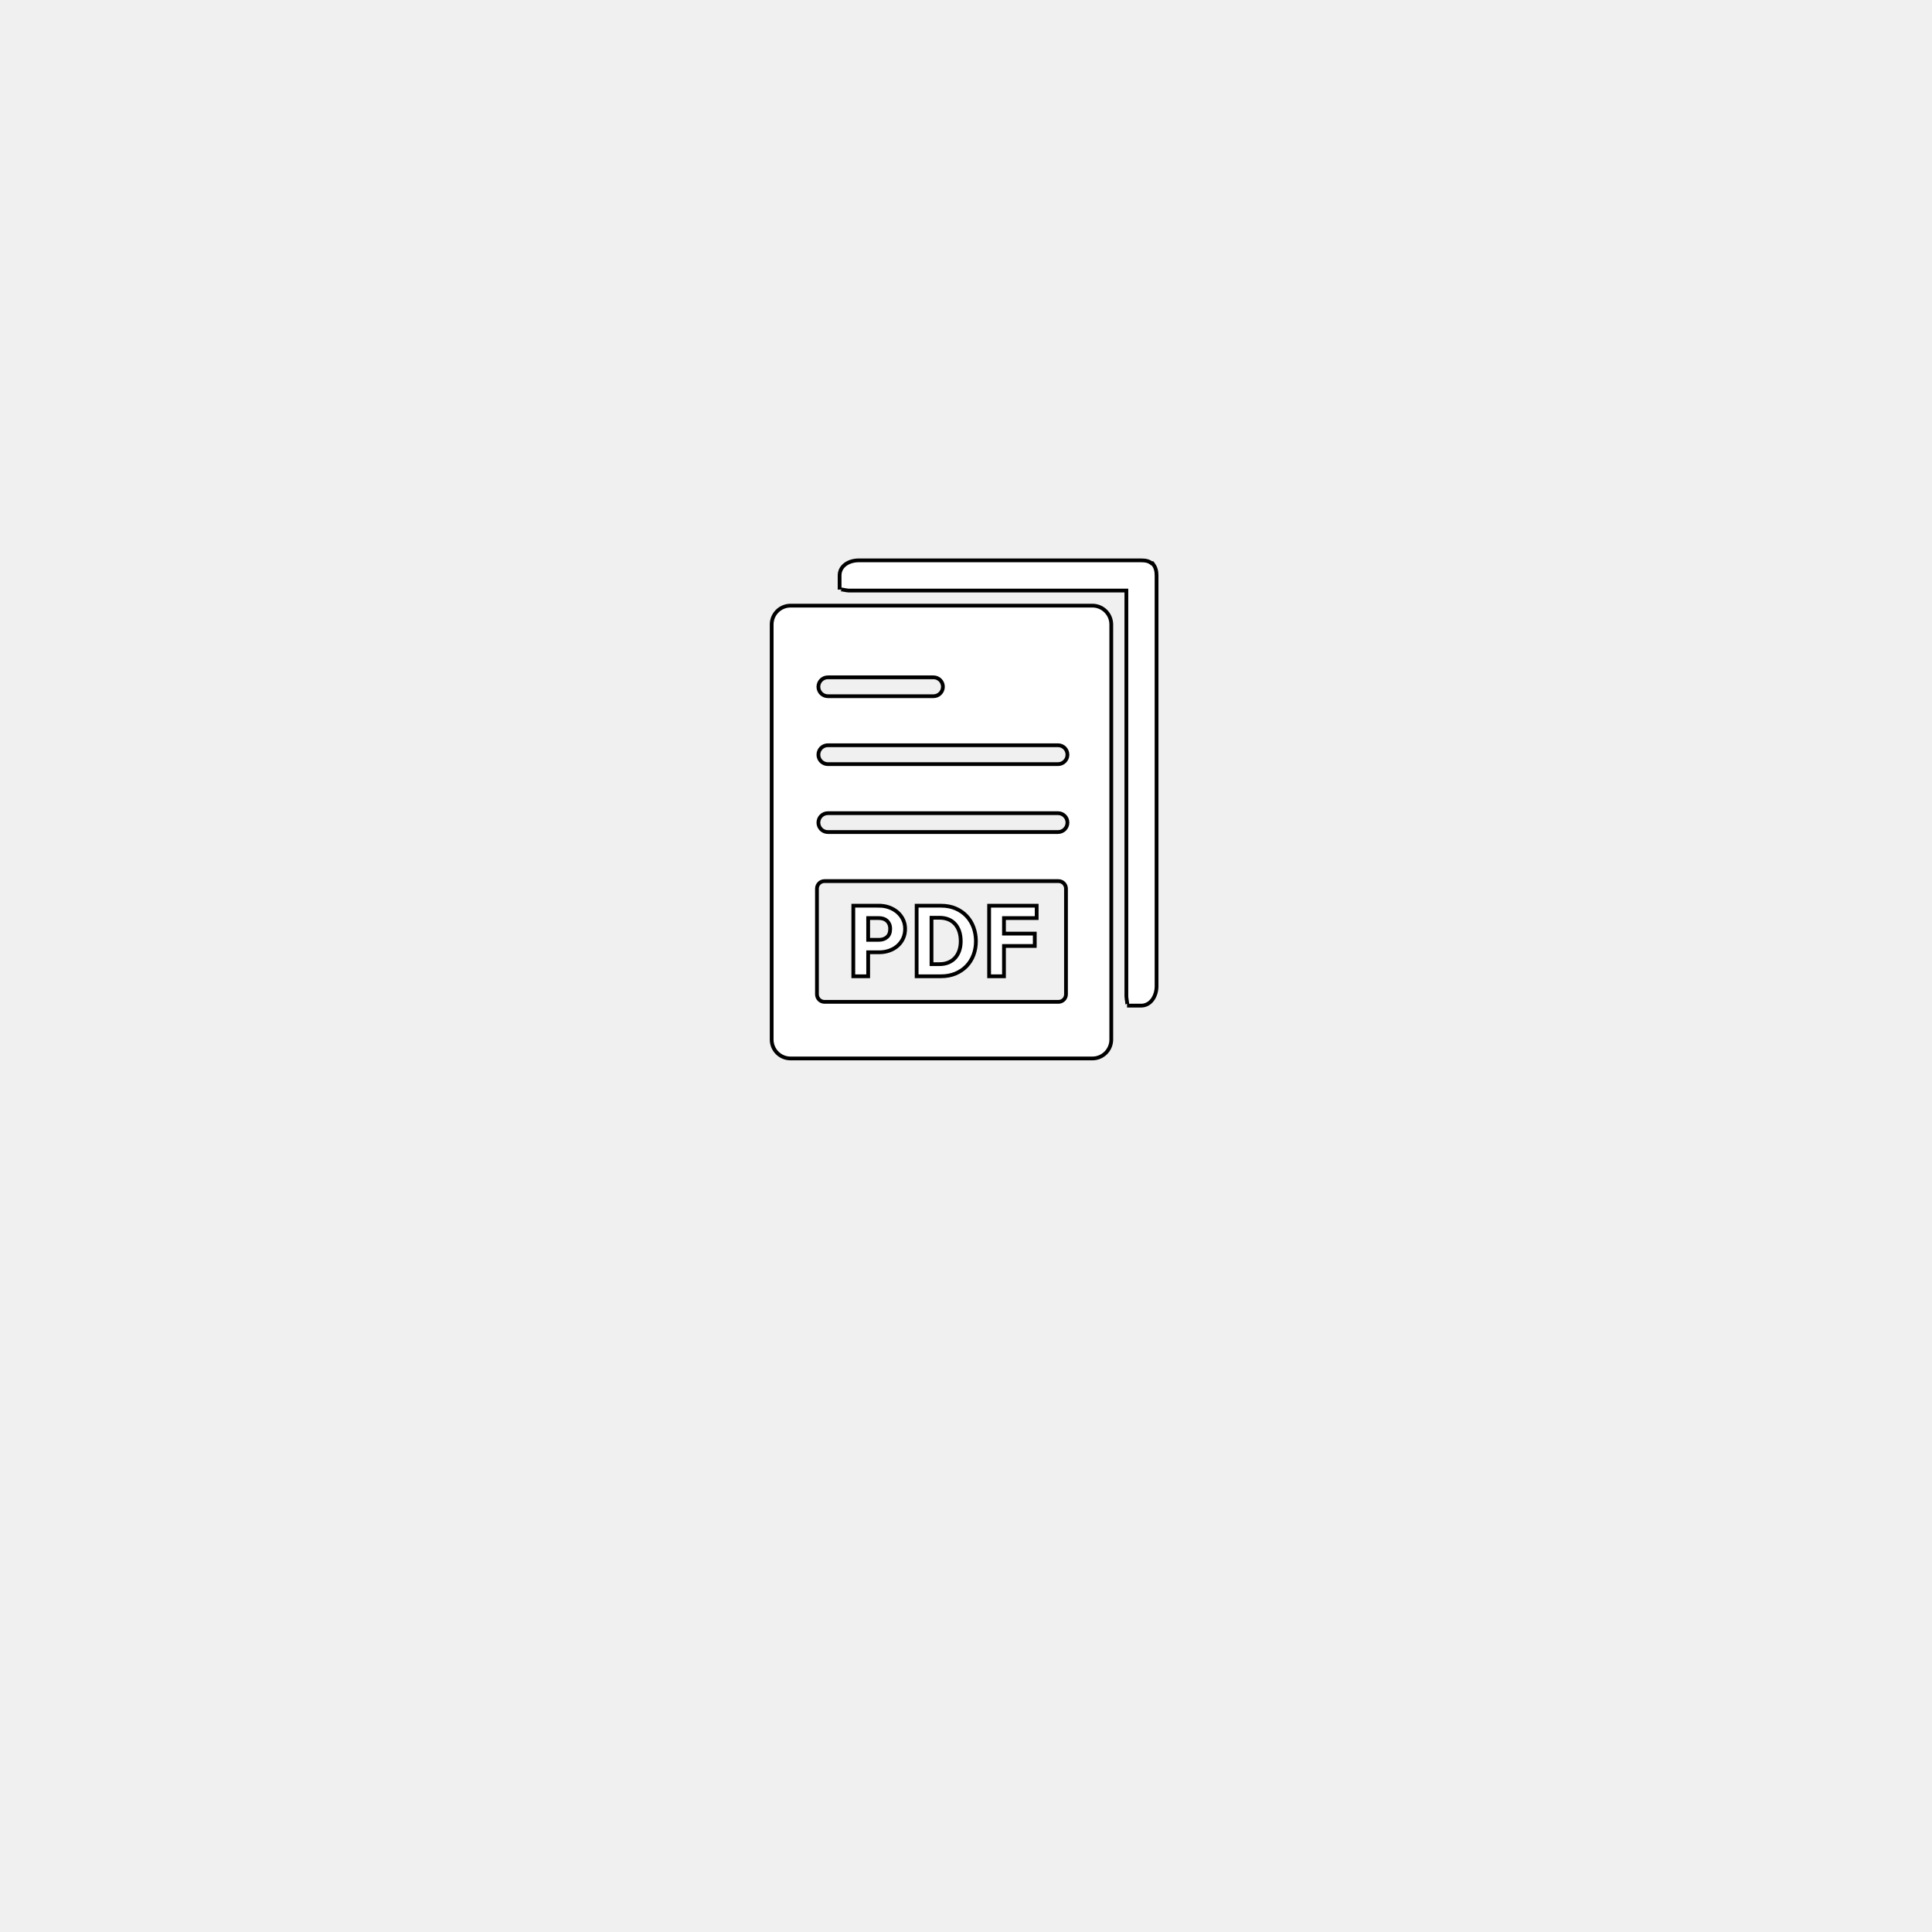
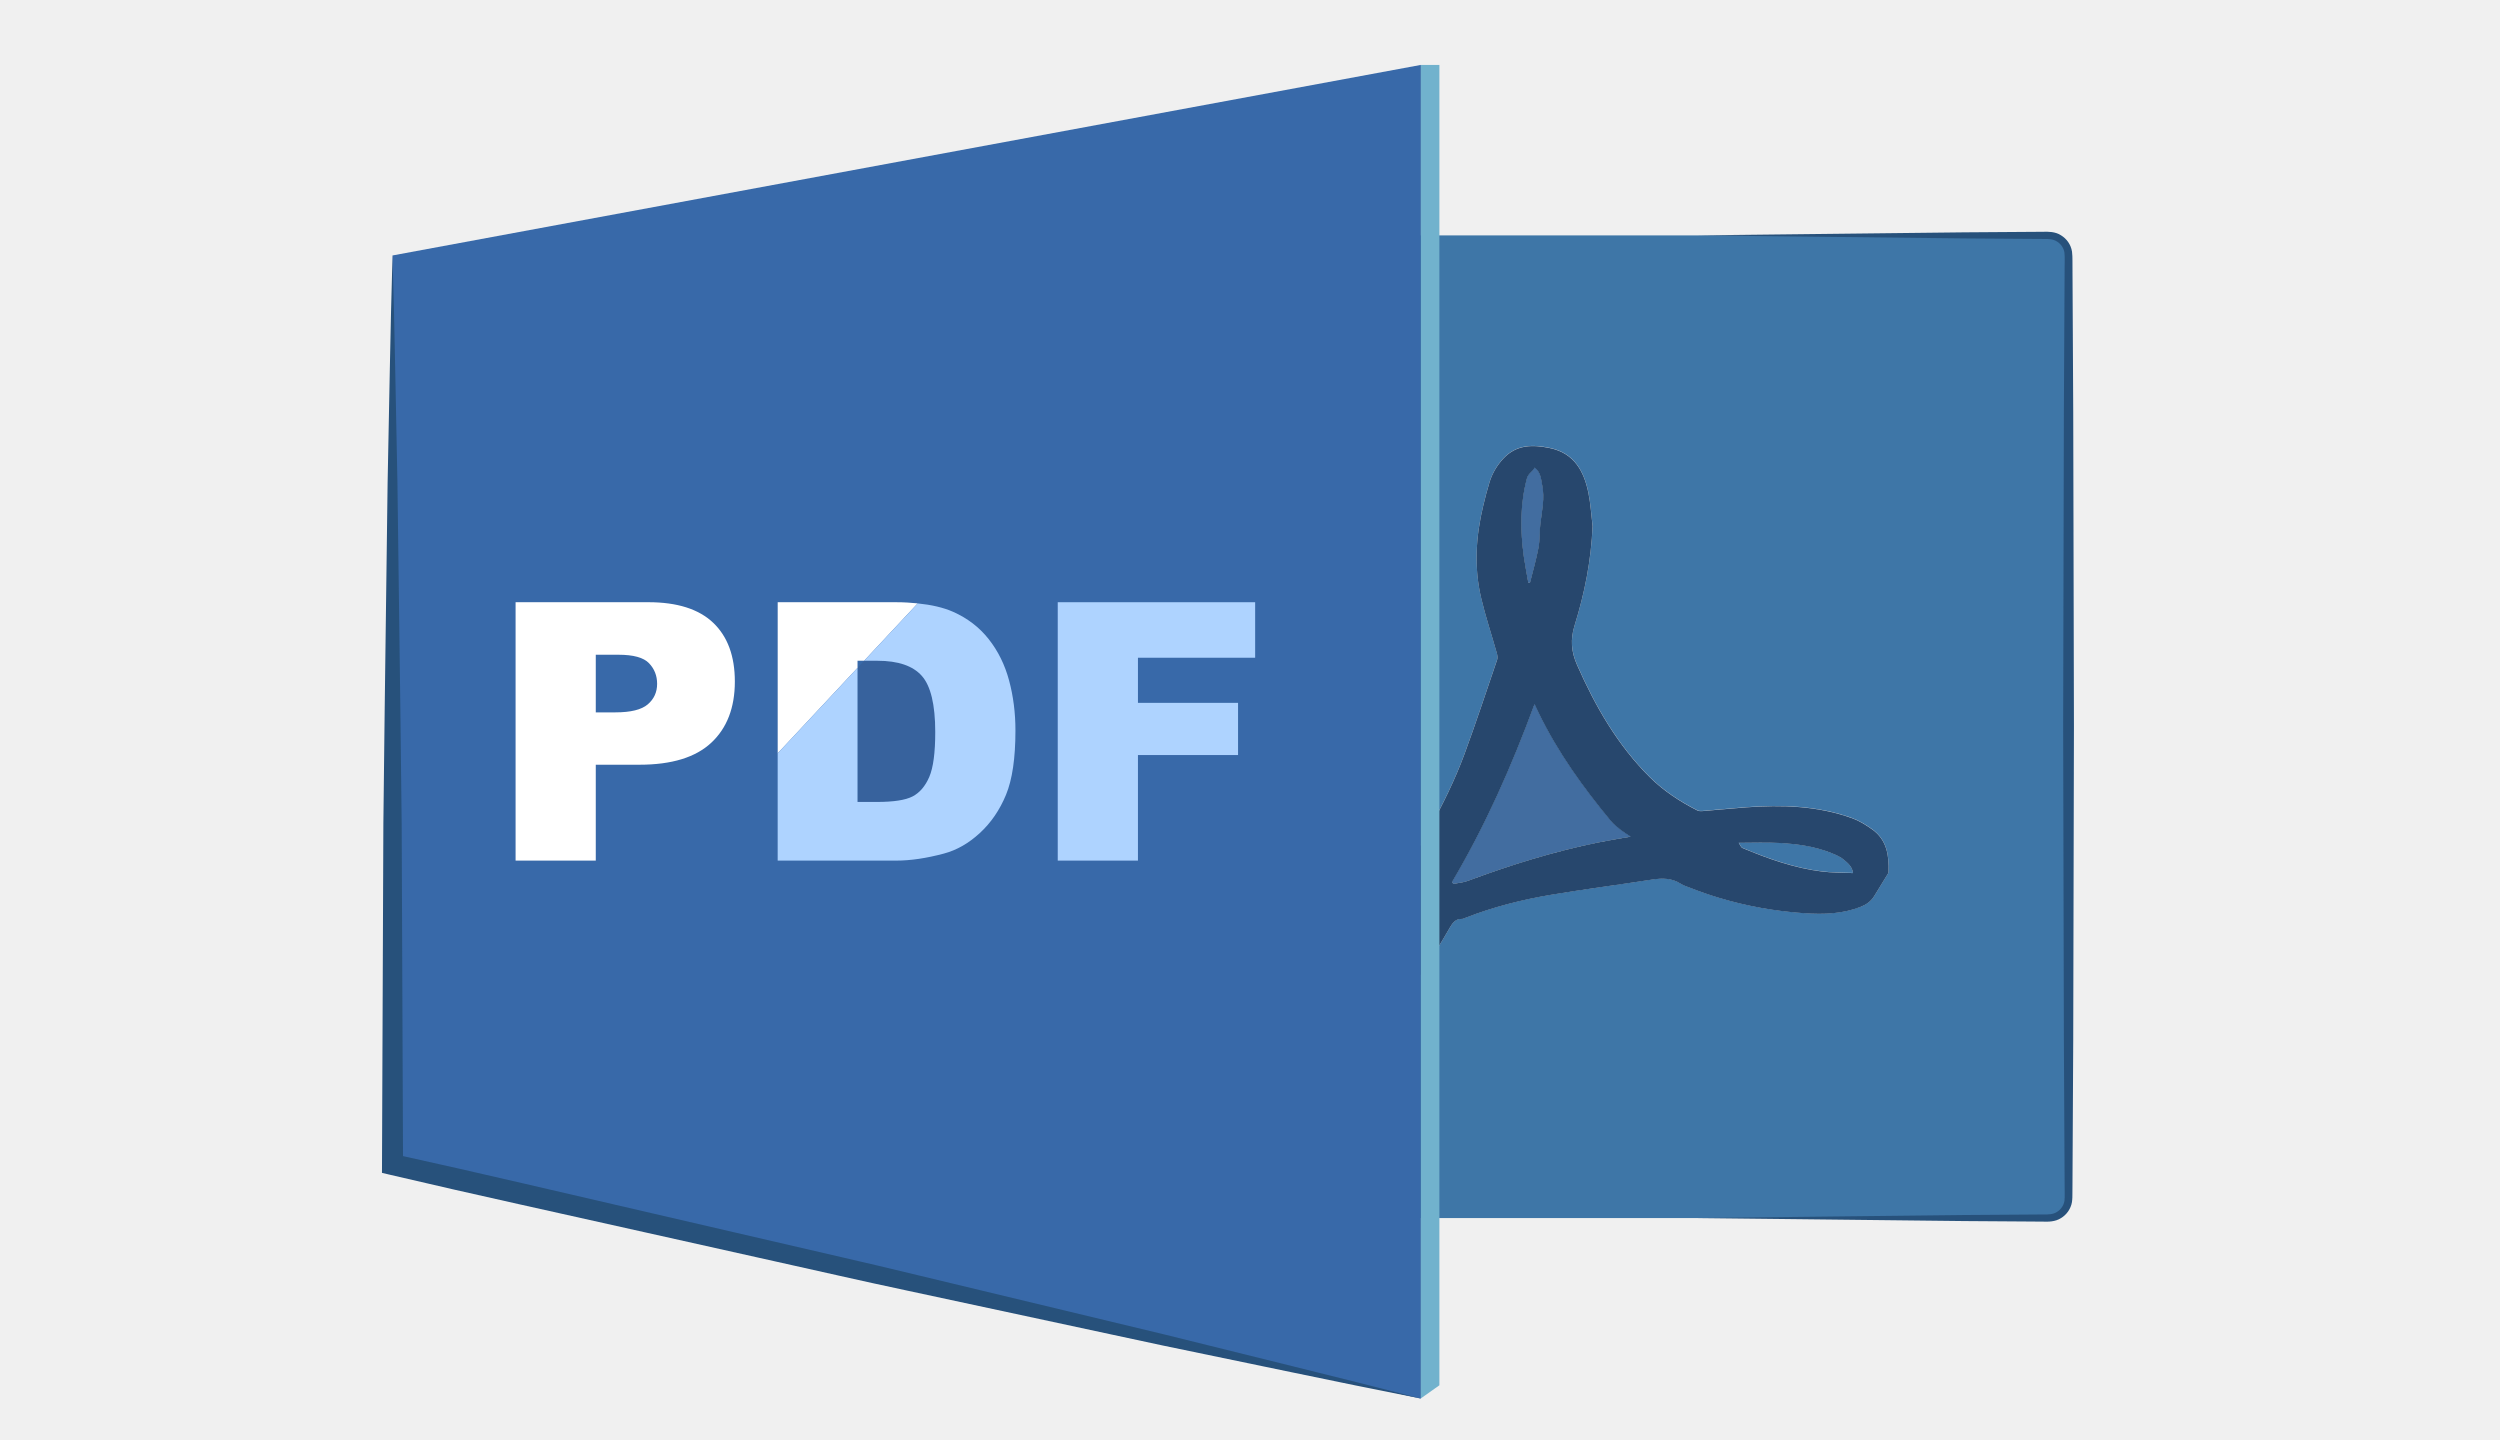
- <svg xmlns="http://www.w3.org/2000/svg" version="1.1" id="레이어_1" x="0px" y="0px" width="512px" height="512px" viewBox="0 0 512 512" enable-background="new 0 0 512 512" xml:space="preserve">
-   <path fill="#FFFFFF" stroke="#000000" stroke-miterlimit="10" d="M294.5,165.5c0-2.761-2.238-5-5-5h-80c-2.761,0-5,2.239-5,5v110  c0,2.762,2.239,5,5,5h80c2.762,0,5-2.238,5-5V165.5z M219.384,179.5h28c1.381,0,2.5,1.119,2.5,2.5s-1.119,2.5-2.5,2.5h-28  c-1.381,0-2.5-1.119-2.5-2.5S218.003,179.5,219.384,179.5z M282.5,263.5c0,1.104-0.896,2-2,2h-62c-1.104,0-2-0.896-2-2v-28  c0-1.104,0.896-2,2-2h62c1.104,0,2,0.896,2,2V263.5z M280.384,220.5h-61c-1.381,0-2.5-1.119-2.5-2.5s1.119-2.5,2.5-2.5h61  c1.382,0,2.5,1.119,2.5,2.5S281.766,220.5,280.384,220.5z M280.384,202.5h-61c-1.381,0-2.5-1.119-2.5-2.5s1.119-2.5,2.5-2.5h61  c1.382,0,2.5,1.119,2.5,2.5S281.766,202.5,280.384,202.5z" />
-   <path fill="#FFFFFF" stroke="#000000" stroke-miterlimit="10" d="M232.977,240.023c0.953,0,1.849,0.153,2.685,0.462  c0.836,0.308,1.565,0.733,2.188,1.275c0.623,0.543,1.114,1.188,1.475,1.937c0.358,0.748,0.539,1.569,0.539,2.464  c0,0.938-0.181,1.789-0.539,2.552c-0.36,0.763-0.852,1.416-1.475,1.958c-0.623,0.543-1.353,0.961-2.188,1.254  c-0.836,0.294-1.731,0.44-2.685,0.44h-2.903v6.357h-3.938v-18.7H232.977L232.977,240.023z M230.073,243.301v5.765h2.838  c0.865,0,1.58-0.242,2.145-0.727c0.564-0.483,0.848-1.21,0.848-2.178c0-0.484-0.077-0.902-0.231-1.254  c-0.154-0.353-0.363-0.649-0.627-0.892c-0.264-0.241-0.58-0.421-0.946-0.538c-0.366-0.118-0.763-0.177-1.188-0.177L230.073,243.301  L230.073,243.301z" />
-   <path fill="#FFFFFF" stroke="#000000" stroke-miterlimit="10" d="M249.389,240.023c1.452,0,2.75,0.249,3.895,0.748  c1.144,0.498,2.111,1.173,2.903,2.023c0.792,0.85,1.397,1.848,1.815,2.992s0.627,2.361,0.627,3.652c0,1.29-0.213,2.5-0.638,3.63  c-0.427,1.129-1.038,2.111-1.837,2.947c-0.8,0.836-1.771,1.496-2.915,1.98c-1.145,0.483-2.428,0.726-3.851,0.726h-6.468v-18.699  L249.389,240.023L249.389,240.023z M248.949,255.511c0.909,0,1.716-0.15,2.42-0.451c0.704-0.3,1.294-0.718,1.771-1.254  c0.477-0.535,0.84-1.173,1.089-1.914c0.25-0.74,0.374-1.558,0.374-2.452c0-0.982-0.132-1.859-0.396-2.63  c-0.264-0.77-0.638-1.422-1.122-1.957c-0.484-0.536-1.074-0.942-1.771-1.222c-0.697-0.278-1.485-0.418-2.365-0.418h-2.09v12.298  H248.949z" />
-   <path fill="#FFFFFF" stroke="#000000" stroke-miterlimit="10" d="M274.732,243.301h-8.668v4.114h8.162v3.278h-8.162v8.03h-3.938  v-18.7h12.606V243.301z" />
-   <path fill="#FFFFFF" stroke="#000000" stroke-miterlimit="10" d="M305.563,149.501c-0.069-0.091-0.044-0.182-0.121-0.267  c-0.029-0.029-0.014,0.279-0.043,0.25c-0.782-0.801-1.78-0.984-2.99-0.984h-0.211h-3.523h-71.102c-2.589,0-5.071,1.43-5.071,4.019  v3.734c0-0.269,1.672,0.247,2.384,0.247H298.5v107.541c0,0.712,0.441,2.459,0.173,2.459h3.734c2.589,0,4.093-2.559,4.093-5.146  V156.253v-3.523v-0.211C306.5,151.362,306.258,150.317,305.563,149.501z" />
+ <svg xmlns="http://www.w3.org/2000/svg" version="1.1" id="레이어_1" x="0px" y="0px" width="231px" height="133px" viewBox="0 0 231 133" enable-background="new 0 0 231 133" xml:space="preserve">
+   <path fill="#3E76A7" d="M95.551,110.547V23.75c0-1.104,0.896-2,2-2h-16c-1.023,0-1.853,0.83-1.853,1.854v87.09  c0,1.023,0.829,1.854,1.853,1.854h16C96.446,112.547,95.551,111.651,95.551,110.547z" />
+   <path fill="#3E76A7" d="M161.007,78.344c2.369,0.995,4.785,1.854,7.35,2.174c0.925,0.114,1.864,0.099,2.865,0.142  c-0.08-0.608-0.475-0.902-0.786-1.183c-0.331-0.301-0.782-0.494-1.208-0.664c-1.566-0.633-3.222-0.849-4.889-0.937  c-1.181-0.064-2.37-0.013-3.679-0.013C160.785,78.046,160.86,78.282,161.007,78.344z" />
+   <path fill="#3E76A7" d="M119.036,94.722c-0.193,0.327-0.347,0.677-0.56,1.098c1.132-0.208,2.031-0.654,2.843-1.274  c2.613-1.995,4.163-4.781,5.716-7.696c-1.344,0.528-2.364,1.318-3.315,2.229C121.94,90.781,120.304,92.597,119.036,94.722z" />
+   <path opacity="0.2" fill="#27476D" d="M119.036,94.722c-0.193,0.327-0.347,0.677-0.56,1.098c1.132-0.208,2.031-0.654,2.843-1.274  c2.613-1.995,4.163-4.781,5.716-7.696c-1.344,0.528-2.364,1.318-3.315,2.229C121.94,90.781,120.304,92.597,119.036,94.722z" />
+   <path fill="#3E76A7" d="M141.218,53.823c0.051,0.001,0.102,0.004,0.151,0.005c0.268-1.076,0.58-2.144,0.784-3.231  c0.138-0.735,0.086-1.505,0.178-2.251c0.144-1.167,0.409-2.336,0.169-3.505c-0.112-0.561-0.124-1.211-0.699-1.641  c-0.192,0.383-0.59,0.537-0.71,0.995c-0.636,2.407-0.619,4.828-0.279,7.265C140.925,52.25,141.081,53.035,141.218,53.823z" />
+   <path fill="#426DA0" d="M141.218,53.823c0.051,0.001,0.102,0.004,0.151,0.005c0.268-1.076,0.58-2.144,0.784-3.231  c0.138-0.735,0.086-1.505,0.178-2.251c0.144-1.167,0.409-2.336,0.169-3.505c-0.112-0.561-0.124-1.211-0.699-1.641  c-0.192,0.383-0.59,0.537-0.71,0.995c-0.636,2.407-0.619,4.828-0.279,7.265C140.925,52.25,141.081,53.035,141.218,53.823z" />
+   <path fill="#3E76A7" d="M189.281,21.75h-32.434H97.551c-1.104,0-2,0.896-2,2v86.797c0,1.104,0.896,2,2,2h59.297h32.434  c1.023,0,1.853-0.83,1.853-1.854v-87.09C191.134,22.58,190.305,21.75,189.281,21.75z M174.506,80.536  c0,0.054-0.021,0.116-0.048,0.161c-0.423,0.695-0.849,1.386-1.272,2.079c-0.308,0.504-0.75,0.809-1.305,1.021  c-1.657,0.639-3.377,0.69-5.109,0.575c-2.704-0.182-5.349-0.646-7.924-1.424c-0.881-0.266-1.754-0.566-2.618-0.906  c-0.31-0.122-0.643-0.215-0.919-0.393c-0.837-0.537-1.72-0.535-2.663-0.388c-3.097,0.483-6.207,0.882-9.3,1.4  c-2.721,0.453-5.393,1.133-7.971,2.143c-0.096,0.035-0.194,0.094-0.29,0.09c-0.573-0.025-0.858,0.354-1.105,0.781  c-1.739,3.008-3.578,5.946-5.768,8.654c-1.272,1.575-2.642,3.058-4.299,4.239c-1.341,0.958-2.784,1.611-4.487,1.522  c-0.521-0.028-0.975-0.148-1.418-0.459c-0.662-0.467-1.391-0.841-2.073-1.28c-0.13-0.084-0.207-0.268-0.277-0.423  c-0.058-0.127-0.051-0.286-0.107-0.413c-0.493-1.111-0.489-2.21-0.003-3.331c0.83-1.912,2.108-3.495,3.566-4.953  c2.045-2.046,4.472-3.55,6.991-4.926c0.699-0.382,1.401-0.763,2.095-1.155c0.144-0.084,0.299-0.198,0.374-0.338  c2.364-4.312,5.019-8.477,6.731-13.114c1.068-2.898,2.036-5.832,3.033-8.755c0.063-0.184,0.021-0.425-0.035-0.623  c-0.477-1.688-1.035-3.355-1.439-5.061c-0.681-2.867-0.495-5.74,0.198-8.586c0.174-0.718,0.355-1.437,0.575-2.143  c0.259-0.827,0.694-1.56,1.293-2.195c1.215-1.288,2.725-1.271,4.286-0.944c2.231,0.469,3.14,2.124,3.553,4.141  c0.205,1.004,0.26,2.039,0.385,3.06c-0.125,3.144-0.731,6.192-1.655,9.163c-0.408,1.311-0.327,2.428,0.219,3.667  c1.686,3.834,3.751,7.426,6.735,10.39c1.258,1.251,2.776,2.239,4.376,3.057c0.131,0.067,0.311,0.075,0.465,0.063  c0.518-0.042,1.035-0.09,1.553-0.137c0.826-0.075,1.653-0.149,2.481-0.21c3.34-0.242,6.653-0.148,9.843,1.016  c0.643,0.234,1.249,0.618,1.812,1.016C174.337,77.579,174.552,79.015,174.506,80.536z" />
+   <path fill="#3E76A7" d="M148.834,75.833c-2.565-3.096-4.901-6.342-6.663-9.973c-0.128-0.265-0.252-0.533-0.38-0.801  c-2.1,5.7-4.532,11.209-7.615,16.421c0.036,0.06,0.072,0.115,0.109,0.173c0.443-0.088,0.907-0.119,1.329-0.274  c3.947-1.47,7.96-2.719,12.092-3.559c0.97-0.195,1.947-0.351,2.955-0.528c-0.348-0.238-0.671-0.432-0.964-0.665  C149.392,76.385,149.082,76.132,148.834,75.833z" />
+   <path fill="#426DA0" d="M148.834,75.833c-2.565-3.096-4.901-6.342-6.663-9.973c-0.128-0.265-0.252-0.533-0.38-0.801  c-2.1,5.7-4.532,11.209-7.615,16.421c0.036,0.06,0.072,0.115,0.109,0.173c0.443-0.088,0.907-0.119,1.329-0.274  c3.947-1.47,7.96-2.719,12.092-3.559c0.97-0.195,1.947-0.351,2.955-0.528c-0.348-0.238-0.671-0.432-0.964-0.665  C149.392,76.385,149.082,76.132,148.834,75.833z" />
+   <path fill="#27476D" d="M172.982,76.633c-0.563-0.397-1.169-0.781-1.812-1.016c-3.189-1.164-6.503-1.258-9.843-1.016  c-0.828,0.061-1.655,0.135-2.481,0.21c-0.518,0.047-1.035,0.095-1.553,0.137c-0.154,0.012-0.334,0.004-0.465-0.063  c-1.6-0.817-3.118-1.806-4.376-3.057c-2.984-2.964-5.05-6.556-6.735-10.39c-0.546-1.239-0.627-2.357-0.219-3.667  c0.924-2.971,1.53-6.019,1.655-9.163c-0.125-1.021-0.18-2.055-0.385-3.06c-0.413-2.017-1.321-3.672-3.553-4.141  c-1.562-0.327-3.071-0.344-4.286,0.944c-0.599,0.635-1.034,1.368-1.293,2.195c-0.22,0.706-0.401,1.424-0.575,2.143  c-0.693,2.847-0.879,5.719-0.198,8.586c0.404,1.705,0.963,3.372,1.439,5.061c0.056,0.197,0.098,0.439,0.035,0.623  c-0.997,2.923-1.965,5.856-3.033,8.755c-1.713,4.638-4.367,8.803-6.731,13.114c-0.075,0.14-0.23,0.254-0.374,0.338  c-0.693,0.393-1.396,0.773-2.095,1.155c-2.52,1.376-4.946,2.88-6.991,4.926c-1.458,1.458-2.736,3.041-3.566,4.953  c-0.486,1.121-0.49,2.22,0.003,3.331c0.057,0.127,0.05,0.286,0.107,0.413c0.07,0.155,0.147,0.339,0.277,0.423  c0.683,0.439,1.411,0.813,2.073,1.28c0.443,0.311,0.897,0.431,1.418,0.459c1.703,0.089,3.146-0.564,4.487-1.522  c1.657-1.182,3.026-2.664,4.299-4.239c2.189-2.708,4.028-5.646,5.768-8.654c0.247-0.427,0.532-0.807,1.105-0.781  c0.096,0.004,0.194-0.055,0.29-0.09c2.578-1.01,5.25-1.689,7.971-2.143c3.093-0.519,6.203-0.917,9.3-1.4  c0.943-0.147,1.826-0.149,2.663,0.388c0.276,0.178,0.609,0.271,0.919,0.393c0.864,0.34,1.737,0.641,2.618,0.906  c2.575,0.777,5.22,1.242,7.924,1.424c1.732,0.115,3.452,0.063,5.109-0.575c0.555-0.213,0.997-0.518,1.305-1.021  c0.424-0.693,0.85-1.384,1.272-2.079c0.027-0.045,0.048-0.107,0.048-0.161C174.551,79.028,174.336,77.593,172.982,76.633z   M121.318,94.559c-0.812,0.62-1.711,1.066-2.843,1.274c0.213-0.421,0.366-0.771,0.56-1.098c1.268-2.125,2.904-3.94,4.684-5.644  c0.951-0.911,1.972-1.701,3.315-2.229C125.481,89.777,123.932,92.563,121.318,94.559z M141.09,44.208  c0.12-0.458,0.518-0.612,0.71-0.995c0.575,0.43,0.587,1.081,0.699,1.641c0.24,1.169-0.025,2.339-0.169,3.505  c-0.092,0.746-0.04,1.516-0.178,2.251c-0.204,1.088-0.517,2.155-0.784,3.231c-0.05-0.001-0.101-0.004-0.151-0.005  c-0.137-0.789-0.293-1.574-0.406-2.365C140.471,49.036,140.454,46.615,141.09,44.208z M147.705,77.834  c-4.132,0.84-8.145,2.089-12.092,3.559c-0.422,0.155-0.886,0.187-1.329,0.274c-0.037-0.058-0.073-0.113-0.109-0.173  c3.083-5.212,5.516-10.721,7.615-16.421c0.128,0.268,0.252,0.535,0.38,0.801c1.762,3.631,4.098,6.877,6.663,9.973  c0.248,0.299,0.558,0.552,0.863,0.794c0.293,0.233,0.616,0.427,0.964,0.665C149.652,77.483,148.675,77.639,147.705,77.834z   M168.355,80.531c-2.564-0.32-4.98-1.179-7.35-2.174c-0.146-0.062-0.222-0.298-0.347-0.48c1.309,0,2.498-0.052,3.679,0.013  c1.667,0.088,3.322,0.304,4.889,0.937c0.426,0.17,0.877,0.363,1.208,0.664c0.312,0.28,0.706,0.574,0.786,1.183  C170.22,80.63,169.28,80.646,168.355,80.531z" />
+   <path fill="#37629D" d="M84.797,55.752c1.267,0.13,2.364,0.379,3.256,0.772c1.33,0.586,2.429,1.428,3.298,2.524  c0.868,1.097,1.498,2.372,1.889,3.827c0.391,1.455,0.587,2.997,0.587,4.626c0,2.551-0.291,4.529-0.872,5.936  c-0.581,1.405-1.387,2.584-2.418,3.533c-1.031,0.951-2.139,1.583-3.322,1.898c-1.618,0.434-3.083,0.65-4.397,0.65h-10.96v-9.913  l-35.496,37.998l94.91,21.618V6L84.797,55.752z M115.976,60.775h-10.831v4.169h9.25v4.821h-9.25v9.754h-7.41V55.645h18.241V60.775z" />
+   <polygon fill="#71B2CD" points="131.271,6 133,6 133,128 131.271,129.223 " />
+   <polygon fill="#3869A9" points="131.271,129.223 36.361,107.604 36.269,23.603 131.271,6 " />
+   <path fill="none" d="M59.854,65.083c0.575-0.494,0.863-1.126,0.863-1.897c0-0.749-0.25-1.384-0.75-1.905  c-0.5-0.521-1.438-0.782-2.817-0.782H55.05v5.326h1.808C58.28,65.824,59.279,65.576,59.854,65.083z" />
+   <polygon fill="none" points="79.235,61.708 79.847,61.052 79.235,61.052 " />
+   <path fill="#37629D" d="M79.235,74.098h1.808c1.542,0,2.639-0.172,3.29-0.514c0.651-0.343,1.162-0.939,1.531-1.791  c0.369-0.853,0.554-2.234,0.554-4.146c0-2.529-0.413-4.261-1.238-5.195c-0.825-0.933-2.193-1.4-4.104-1.4h-1.229l-0.612,0.656  V74.098z" />
+   <path fill="#FFFFFF" d="M55.05,70.66h4.039c2.975,0,5.188-0.678,6.637-2.036c1.45-1.356,2.174-3.24,2.174-5.651  c0-2.345-0.665-4.152-1.995-5.423c-1.33-1.27-3.33-1.906-6.001-1.906H47.64V79.52h7.41V70.66z M55.05,60.498h2.101  c1.379,0,2.318,0.261,2.817,0.782c0.5,0.521,0.75,1.156,0.75,1.905c0,0.771-0.288,1.403-0.863,1.897  c-0.576,0.494-1.574,0.741-2.997,0.741H55.05V60.498z" />
+   <path fill="#FFFFFF" d="M79.235,61.052h0.612l4.951-5.3c-0.621-0.063-1.269-0.107-1.979-0.107h-10.96v13.962l7.377-7.899V61.052z" />
+   <path fill="#AED3FF" d="M82.818,79.52c1.313,0,2.779-0.217,4.397-0.65c1.183-0.315,2.291-0.947,3.322-1.898  c1.031-0.949,1.838-2.128,2.418-3.533c0.581-1.406,0.872-3.385,0.872-5.936c0-1.629-0.196-3.171-0.587-4.626  c-0.391-1.455-1.021-2.73-1.889-3.827c-0.869-1.097-1.968-1.938-3.298-2.524c-0.893-0.394-1.989-0.643-3.256-0.772l-4.951,5.3h1.229  c1.911,0,3.279,0.467,4.104,1.4c0.826,0.934,1.238,2.666,1.238,5.195c0,1.911-0.185,3.293-0.554,4.146  c-0.369,0.852-0.879,1.448-1.531,1.791c-0.651,0.342-1.749,0.514-3.29,0.514h-1.808v-12.39l-7.377,7.899v9.913H82.818z" />
+   <polygon fill="#AED3FF" points="97.735,79.52 105.146,79.52 105.146,69.766 114.396,69.766 114.396,64.944 105.146,64.944   105.146,60.775 115.976,60.775 115.976,55.645 97.735,55.645 " />
+   <path fill="#27517B" d="M36.269,23.603c0.208,7,0.304,14,0.454,21l0.271,21l0.121,10.5l0.042,10.501l0.084,21l-0.756-0.948  c7.931,1.74,15.828,3.627,23.741,5.445l11.865,2.75c3.952,0.927,7.915,1.812,11.859,2.772l23.685,5.692l11.824,2.93  c3.942,0.972,7.88,1.961,11.813,2.977c-3.984-0.786-7.963-1.598-11.938-2.428l-11.927-2.476l-23.816-5.116  c-3.972-0.841-7.927-1.757-11.892-2.633l-11.886-2.654c-7.921-1.784-15.857-3.501-23.76-5.363l-0.759-0.18l0.003-0.769l0.084-21  l0.042-10.501l0.121-10.5l0.271-21C35.965,37.603,36.061,30.603,36.269,23.603z" />
+   <path fill="#27517B" d="M156.848,112.547c0,0,9.86-0.112,24.651-0.28c1.849-0.013,3.775-0.026,5.769-0.04  c0.498-0.004,1.001-0.007,1.507-0.011c0.54,0.011,0.96-0.012,1.299-0.241c0.358-0.219,0.619-0.6,0.681-1.019  c0.026-0.191,0.028-0.454,0.022-0.723l-0.006-0.792c-0.022-4.237-0.046-8.705-0.069-13.327c-0.021-9.244-0.044-19.105-0.066-28.966  c0.021-9.861,0.044-19.721,0.065-28.966c0.023-4.622,0.047-9.09,0.069-13.327c-0.011-0.513,0.038-1.093-0.021-1.541  c-0.057-0.371-0.319-0.781-0.676-0.992c-0.366-0.236-0.755-0.248-1.299-0.241c-0.506-0.003-1.009-0.007-1.507-0.01  c-1.993-0.014-3.92-0.027-5.769-0.041c-14.791-0.168-24.651-0.281-24.651-0.281s9.86-0.113,24.651-0.281  c1.849-0.013,3.775-0.026,5.769-0.041c0.498-0.003,1.001-0.007,1.507-0.01c0.458-0.018,1.146-0.019,1.66,0.323  c0.523,0.321,0.909,0.839,1.019,1.503c0.072,0.59,0.026,1.067,0.045,1.612c0.022,4.237,0.046,8.705,0.069,13.327  c0.021,9.245,0.044,19.105,0.065,28.966c-0.022,9.86-0.045,19.722-0.066,28.966c-0.023,4.622-0.047,9.09-0.069,13.327l-0.006,0.792  c0,0.257,0.004,0.518-0.043,0.846c-0.104,0.616-0.492,1.163-1.015,1.476c-0.542,0.349-1.197,0.338-1.659,0.323  c-0.506-0.004-1.009-0.007-1.507-0.011c-1.993-0.014-3.92-0.027-5.769-0.04C166.708,112.659,156.848,112.547,156.848,112.547z" />
</svg>
